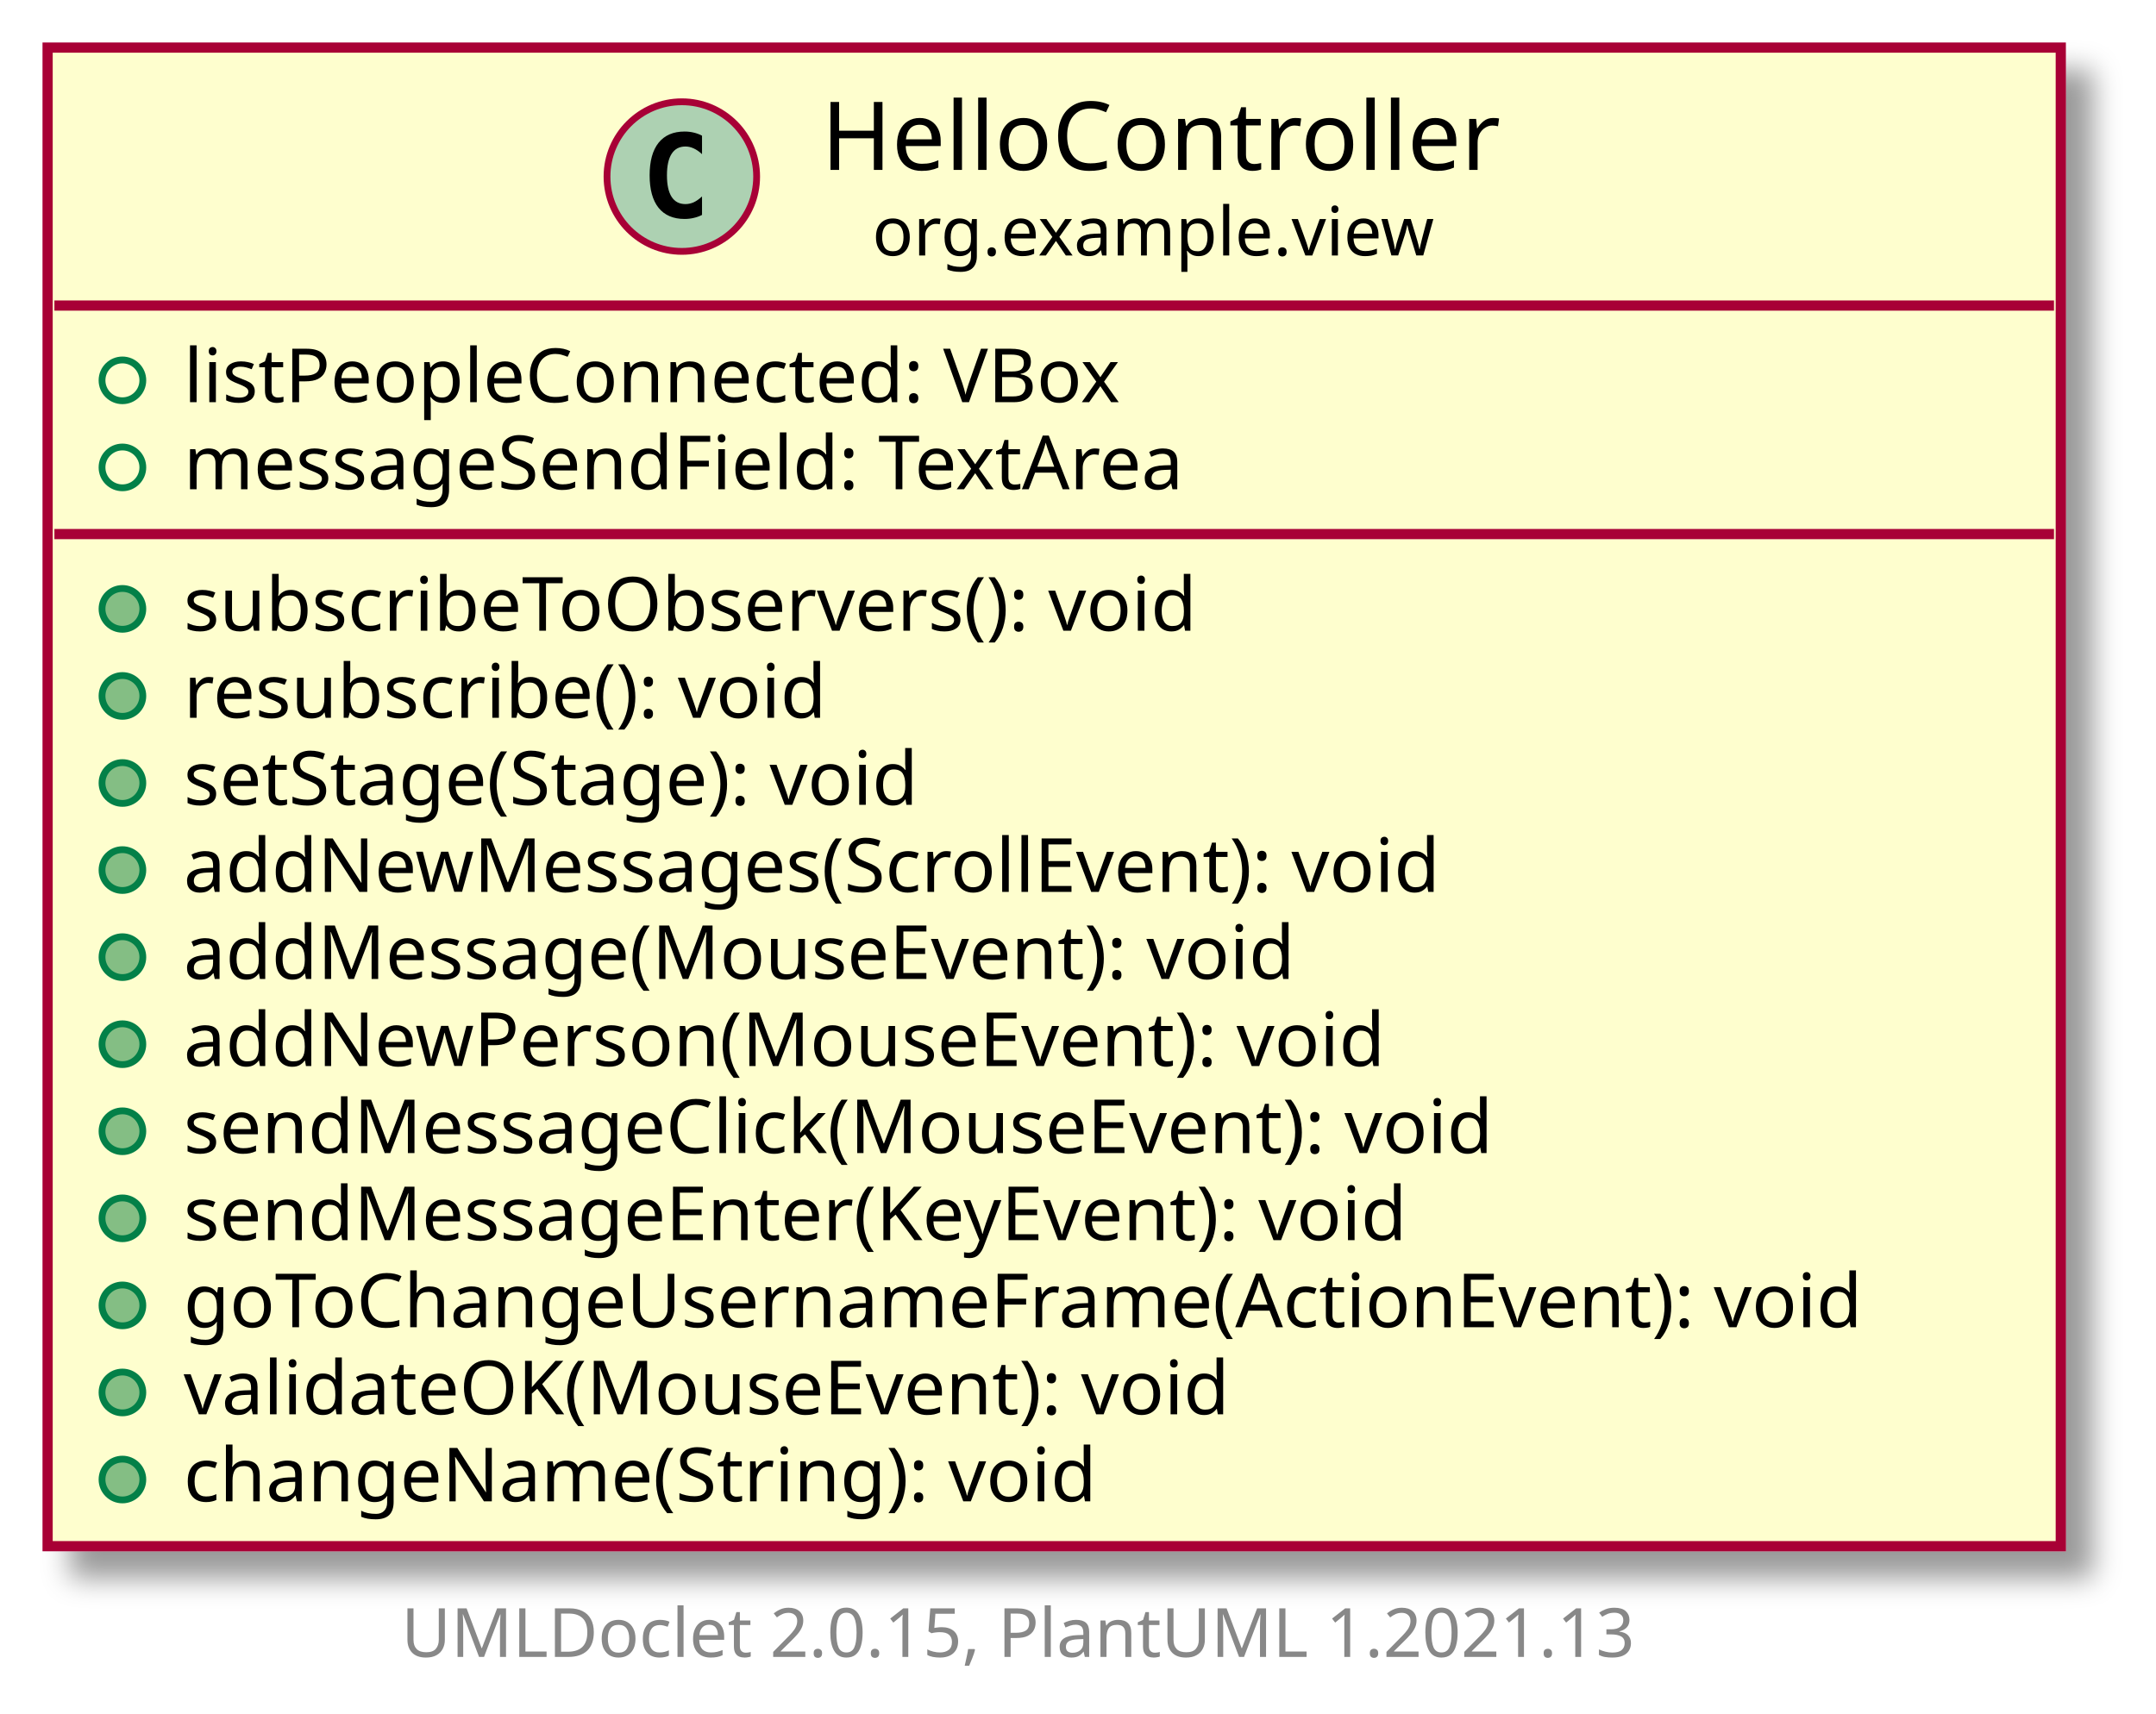
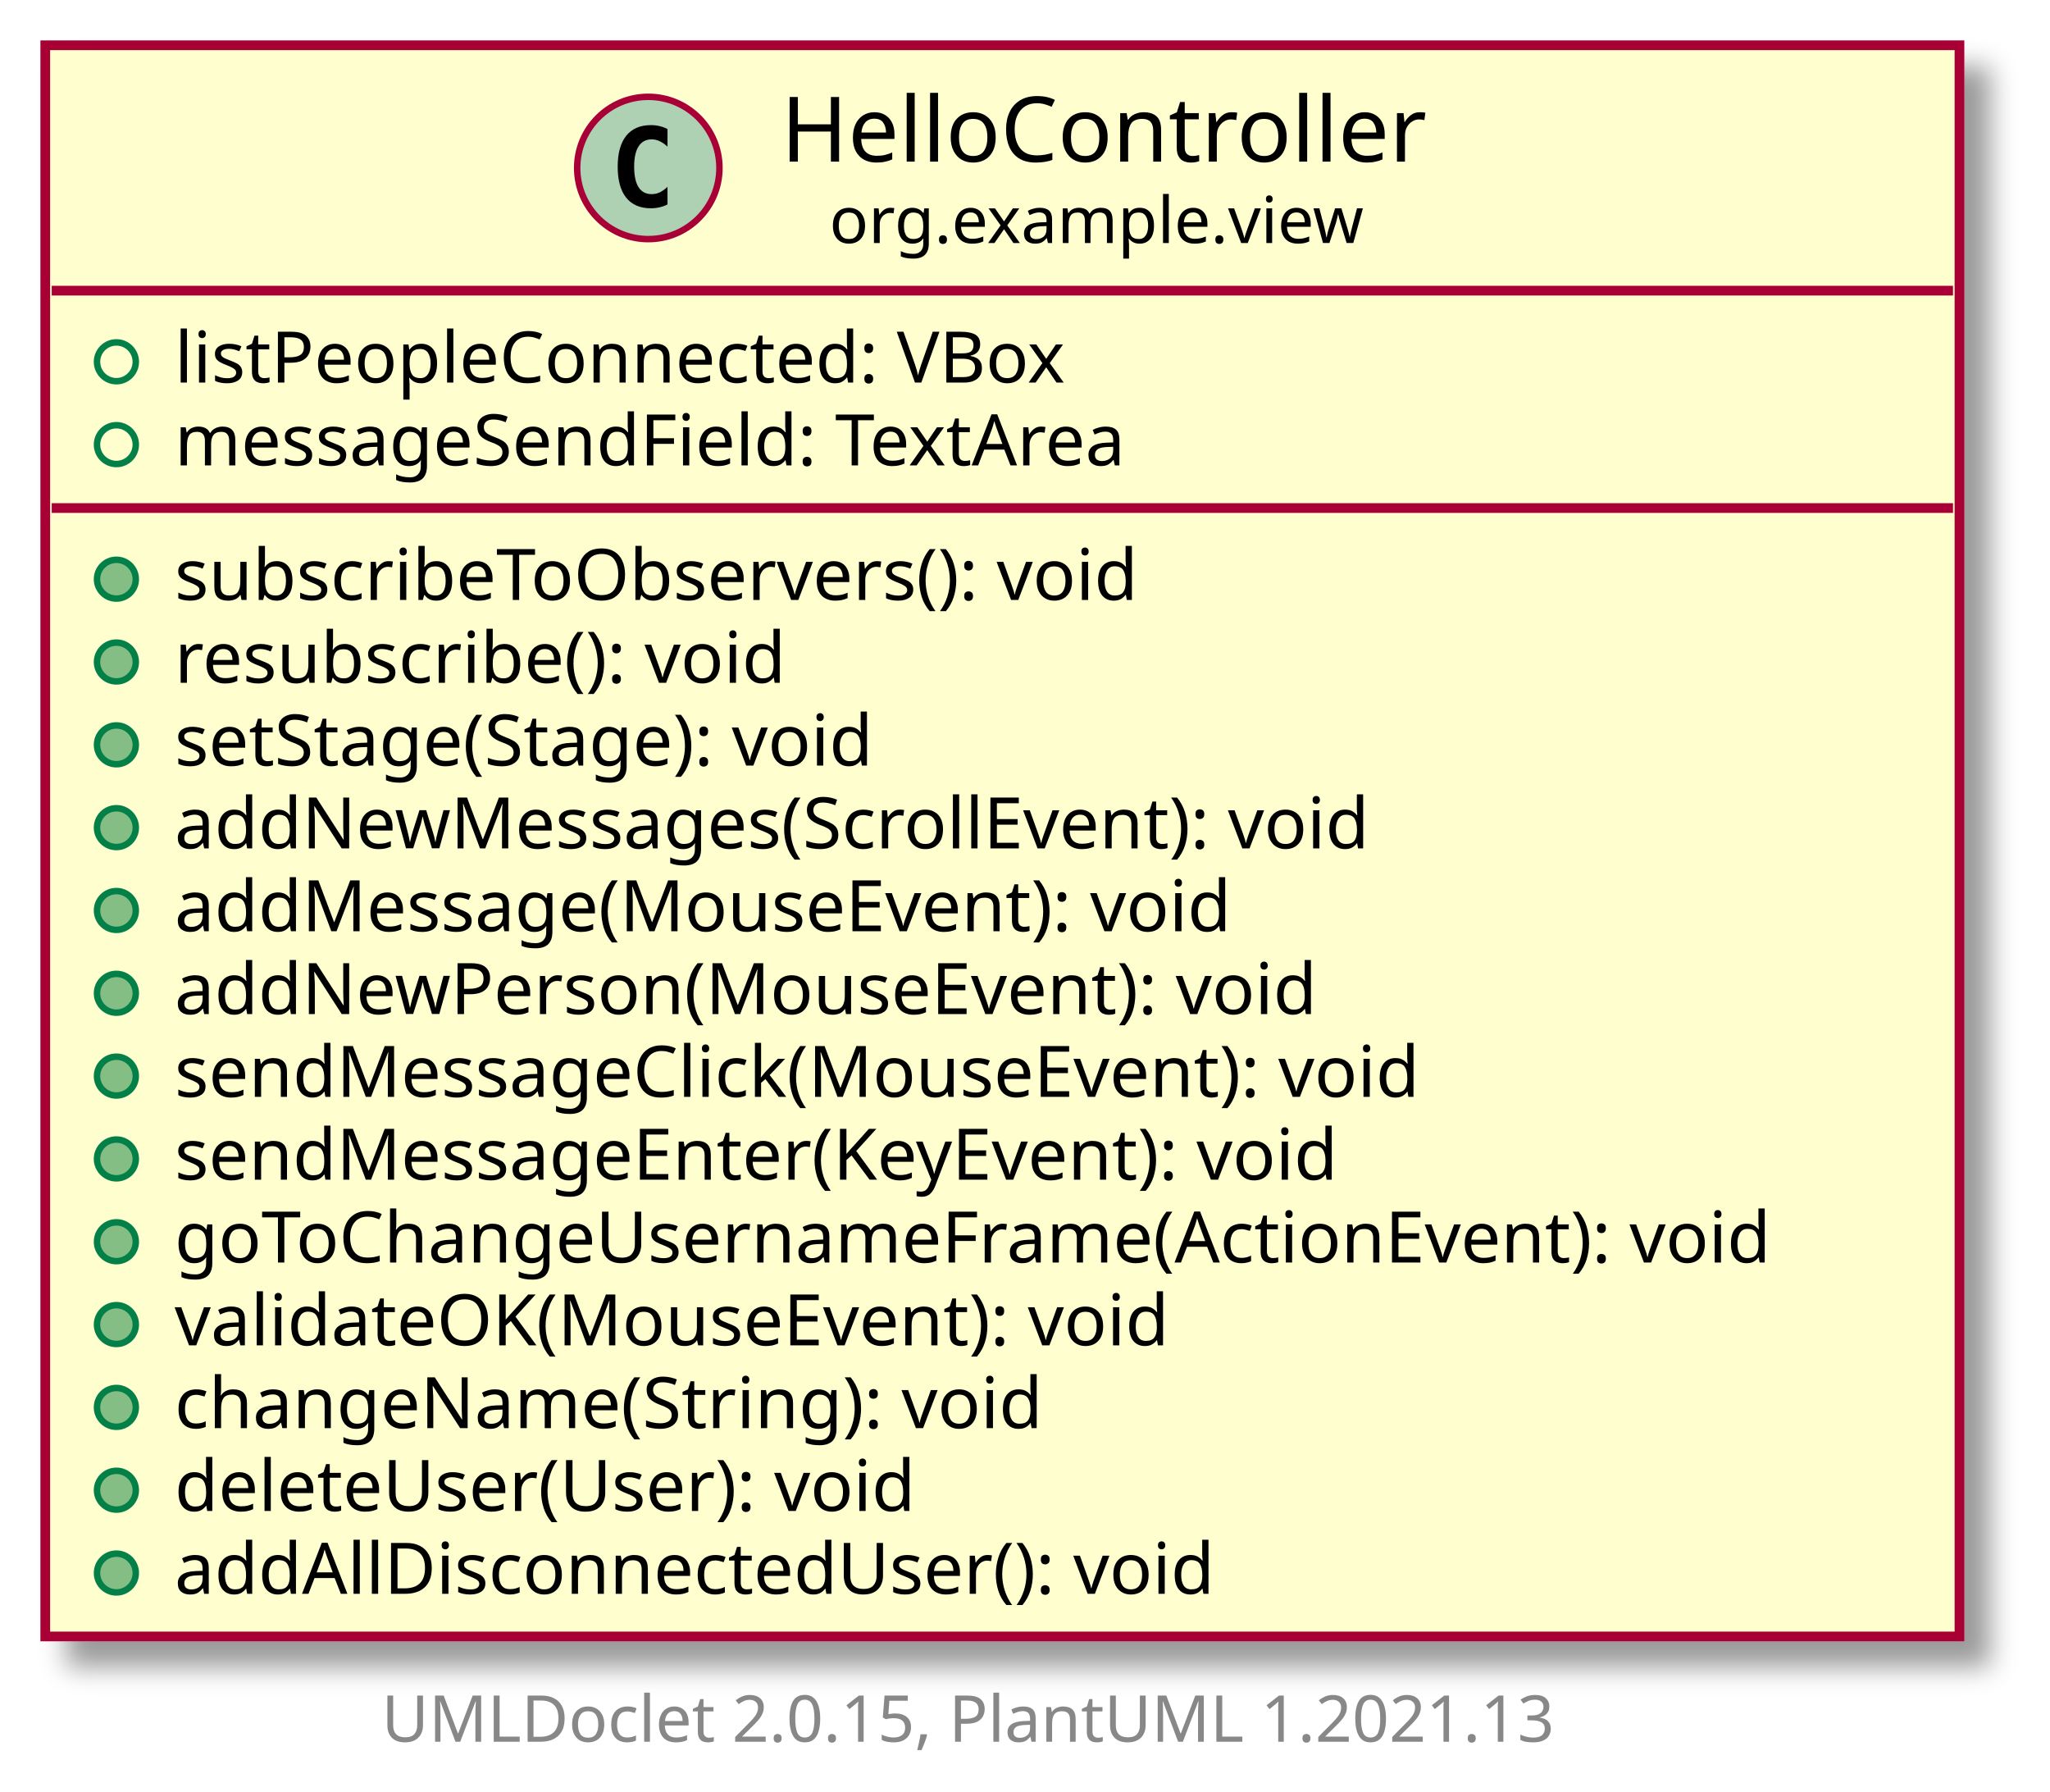
- <svg xmlns="http://www.w3.org/2000/svg" xmlns:xlink="http://www.w3.org/1999/xlink" contentScriptType="application/ecmascript" contentStyleType="text/css" height="252px" preserveAspectRatio="none" style="width:317px;height:252px;background:#FFFFFF;" version="1.1" viewBox="0 0 317 252" width="317px" zoomAndPan="magnify">
+ <svg xmlns="http://www.w3.org/2000/svg" xmlns:xlink="http://www.w3.org/1999/xlink" contentScriptType="application/ecmascript" contentStyleType="text/css" height="277px" preserveAspectRatio="none" style="width:317px;height:277px;background:#FFFFFF;" version="1.1" viewBox="0 0 317 277" width="317px" zoomAndPan="magnify">
  <defs>
-     <filter height="300%" id="f10ygzmukjz62h" width="300%" x="-1" y="-1">
+     <filter height="300%" id="f1dse2x3ezqpcc" width="300%" x="-1" y="-1">
      <feGaussianBlur result="blurOut" stdDeviation="2.0" />
      <feColorMatrix in="blurOut" result="blurOut2" type="matrix" values="0 0 0 0 0 0 0 0 0 0 0 0 0 0 0 0 0 0 .4 0" />
      <feOffset dx="4.0" dy="4.0" in="blurOut2" result="blurOut3" />
      <feBlend in="SourceGraphic" in2="blurOut3" mode="normal" />
    </filter>
  </defs>
  <g>
    <a href="HelloController.html" target="_top" title="HelloController.html" xlink:actuate="onRequest" xlink:href="HelloController.html" xlink:show="new" xlink:title="HelloController.html" xlink:type="simple">
-       <rect codeLine="5" fill="#FEFECE" filter="url(#f10ygzmukjz62h)" height="220.398" id="org.example.view.HelloController" style="stroke:#A80036;stroke-width:1.5;" width="296" x="7" y="7" />
+       <rect codeLine="5" fill="#FEFECE" filter="url(#f1dse2x3ezqpcc)" height="246.008" id="org.example.view.HelloController" style="stroke:#A80036;stroke-width:1.5;" width="296" x="7" y="7" />
      <ellipse cx="100.25" cy="25.969" fill="#ADD1B2" rx="11" ry="11" style="stroke:#A80036;stroke-width:1.0;" />
      <path d="M103.219,31.609 Q102.641,31.906 102,32.047 Q101.359,32.203 100.656,32.203 Q98.156,32.203 96.828,30.562 Q95.516,28.906 95.516,25.781 Q95.516,22.656 96.828,21 Q98.156,19.344 100.656,19.344 Q101.359,19.344 102,19.5 Q102.656,19.656 103.219,19.953 L103.219,22.672 Q102.594,22.094 102,21.828 Q101.406,21.547 100.781,21.547 Q99.438,21.547 98.75,22.625 Q98.062,23.688 98.062,25.781 Q98.062,27.875 98.75,28.953 Q99.438,30.016 100.781,30.016 Q101.406,30.016 102,29.75 Q102.594,29.469 103.219,28.891 L103.219,31.609 Z " fill="#000000" />
      <text fill="#000000" font-family="sans-serif" font-size="14" lengthAdjust="spacing" textLength="101" x="120.75" y="24.995">HelloController</text>
      <text fill="#000000" font-family="sans-serif" font-size="10" lengthAdjust="spacing" textLength="86" x="128.25" y="37.579">org.example.view</text>
      <line style="stroke:#A80036;stroke-width:1.5;" x1="8" x2="302" y1="44.938" y2="44.938" />
      <ellipse cx="18" cy="55.938" rx="3" ry="3" style="stroke:#038048;stroke-width:1.0;fill:none;" />
      <text fill="#000000" font-family="sans-serif" font-size="11" lengthAdjust="spacing" textLength="151" x="27" y="59.148">listPeopleConnected: VBox</text>
      <ellipse cx="18" cy="68.742" rx="3" ry="3" style="stroke:#038048;stroke-width:1.0;fill:none;" />
      <text fill="#000000" font-family="sans-serif" font-size="11" lengthAdjust="spacing" textLength="166" x="27" y="71.953">messageSendField: TextArea</text>
      <line style="stroke:#A80036;stroke-width:1.5;" x1="8" x2="302" y1="78.547" y2="78.547" />
      <ellipse cx="18" cy="89.547" fill="#84BE84" rx="3" ry="3" style="stroke:#038048;stroke-width:1.0;" />
      <text fill="#000000" font-family="sans-serif" font-size="11" lengthAdjust="spacing" textLength="169" x="27" y="92.757">subscribeToObservers(): void</text>
      <ellipse cx="18" cy="102.352" fill="#84BE84" rx="3" ry="3" style="stroke:#038048;stroke-width:1.0;" />
      <text fill="#000000" font-family="sans-serif" font-size="11" lengthAdjust="spacing" textLength="107" x="27" y="105.562">resubscribe(): void</text>
      <ellipse cx="18" cy="115.156" fill="#84BE84" rx="3" ry="3" style="stroke:#038048;stroke-width:1.0;" />
      <text fill="#000000" font-family="sans-serif" font-size="11" lengthAdjust="spacing" textLength="123" x="27" y="118.367">setStage(Stage): void</text>
      <ellipse cx="18" cy="127.961" fill="#84BE84" rx="3" ry="3" style="stroke:#038048;stroke-width:1.0;" />
      <text fill="#000000" font-family="sans-serif" font-size="11" lengthAdjust="spacing" textLength="205" x="27" y="131.171">addNewMessages(ScrollEvent): void</text>
      <ellipse cx="18" cy="140.766" fill="#84BE84" rx="3" ry="3" style="stroke:#038048;stroke-width:1.0;" />
      <text fill="#000000" font-family="sans-serif" font-size="11" lengthAdjust="spacing" textLength="179" x="27" y="143.976">addMessage(MouseEvent): void</text>
      <ellipse cx="18" cy="153.57" fill="#84BE84" rx="3" ry="3" style="stroke:#038048;stroke-width:1.0;" />
      <text fill="#000000" font-family="sans-serif" font-size="11" lengthAdjust="spacing" textLength="192" x="27" y="156.781">addNewPerson(MouseEvent): void</text>
      <ellipse cx="18" cy="166.375" fill="#84BE84" rx="3" ry="3" style="stroke:#038048;stroke-width:1.0;" />
      <text fill="#000000" font-family="sans-serif" font-size="11" lengthAdjust="spacing" textLength="212" x="27" y="169.585">sendMessageClick(MouseEvent): void</text>
      <ellipse cx="18" cy="179.18" fill="#84BE84" rx="3" ry="3" style="stroke:#038048;stroke-width:1.0;" />
      <text fill="#000000" font-family="sans-serif" font-size="11" lengthAdjust="spacing" textLength="199" x="27" y="182.39">sendMessageEnter(KeyEvent): void</text>
      <ellipse cx="18" cy="191.984" fill="#84BE84" rx="3" ry="3" style="stroke:#038048;stroke-width:1.0;" />
      <text fill="#000000" font-family="sans-serif" font-size="11" lengthAdjust="spacing" textLength="270" x="27" y="195.195">goToChangeUsernameFrame(ActionEvent): void</text>
      <ellipse cx="18" cy="204.789" fill="#84BE84" rx="3" ry="3" style="stroke:#038048;stroke-width:1.0;" />
      <text fill="#000000" font-family="sans-serif" font-size="11" lengthAdjust="spacing" textLength="167" x="27" y="208">validateOK(MouseEvent): void</text>
      <ellipse cx="18" cy="217.594" fill="#84BE84" rx="3" ry="3" style="stroke:#038048;stroke-width:1.0;" />
      <text fill="#000000" font-family="sans-serif" font-size="11" lengthAdjust="spacing" textLength="147" x="27" y="220.804">changeName(String): void</text>
+       <ellipse cx="18" cy="230.398" fill="#84BE84" rx="3" ry="3" style="stroke:#038048;stroke-width:1.0;" />
+       <text fill="#000000" font-family="sans-serif" font-size="11" lengthAdjust="spacing" textLength="128" x="27" y="233.609">deleteUser(User): void</text>
+       <ellipse cx="18" cy="243.203" fill="#84BE84" rx="3" ry="3" style="stroke:#038048;stroke-width:1.0;" />
+       <text fill="#000000" font-family="sans-serif" font-size="11" lengthAdjust="spacing" textLength="176" x="27" y="246.414">addAllDisconnectedUser(): void</text>
    </a>
-     <text fill="#888888" font-family="sans-serif" font-size="10" lengthAdjust="spacing" textLength="192" x="59" y="243.681">UMLDoclet 2.0.15, PlantUML 1.2021.13</text>
+     <text fill="#888888" font-family="sans-serif" font-size="10" lengthAdjust="spacing" textLength="192" x="59" y="269.29">UMLDoclet 2.0.15, PlantUML 1.2021.13</text>
  </g>
</svg>
